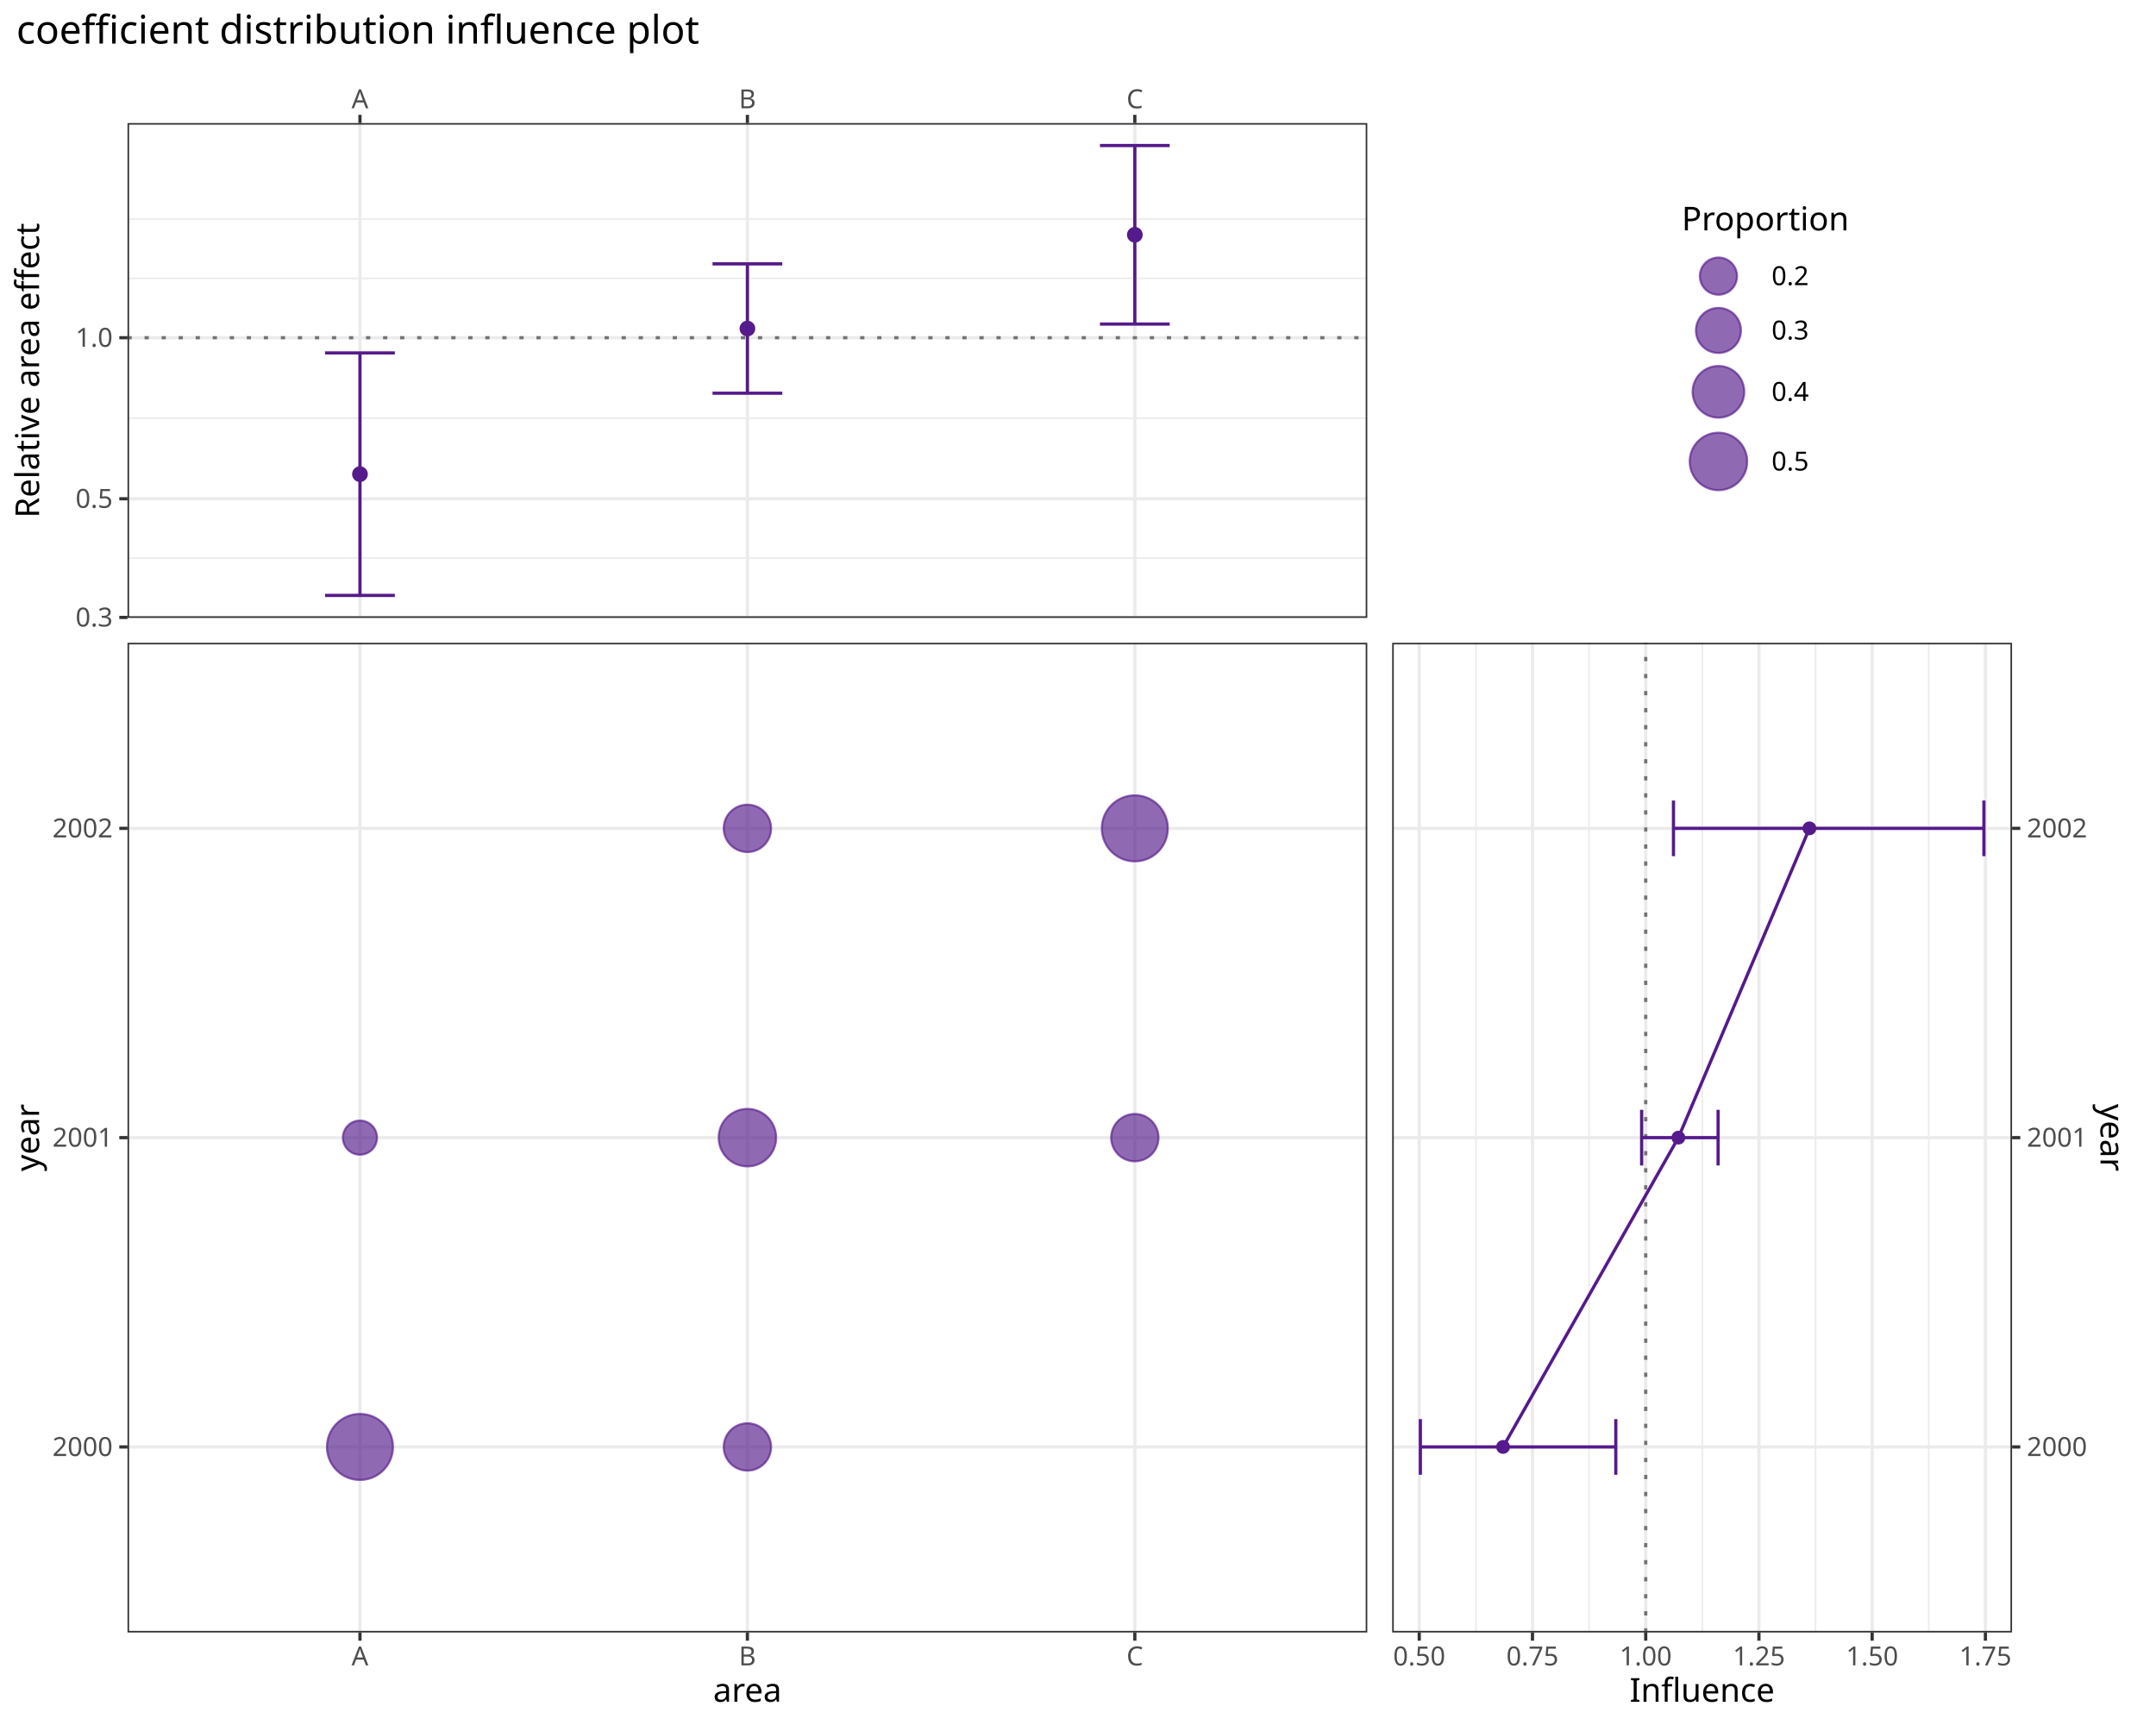
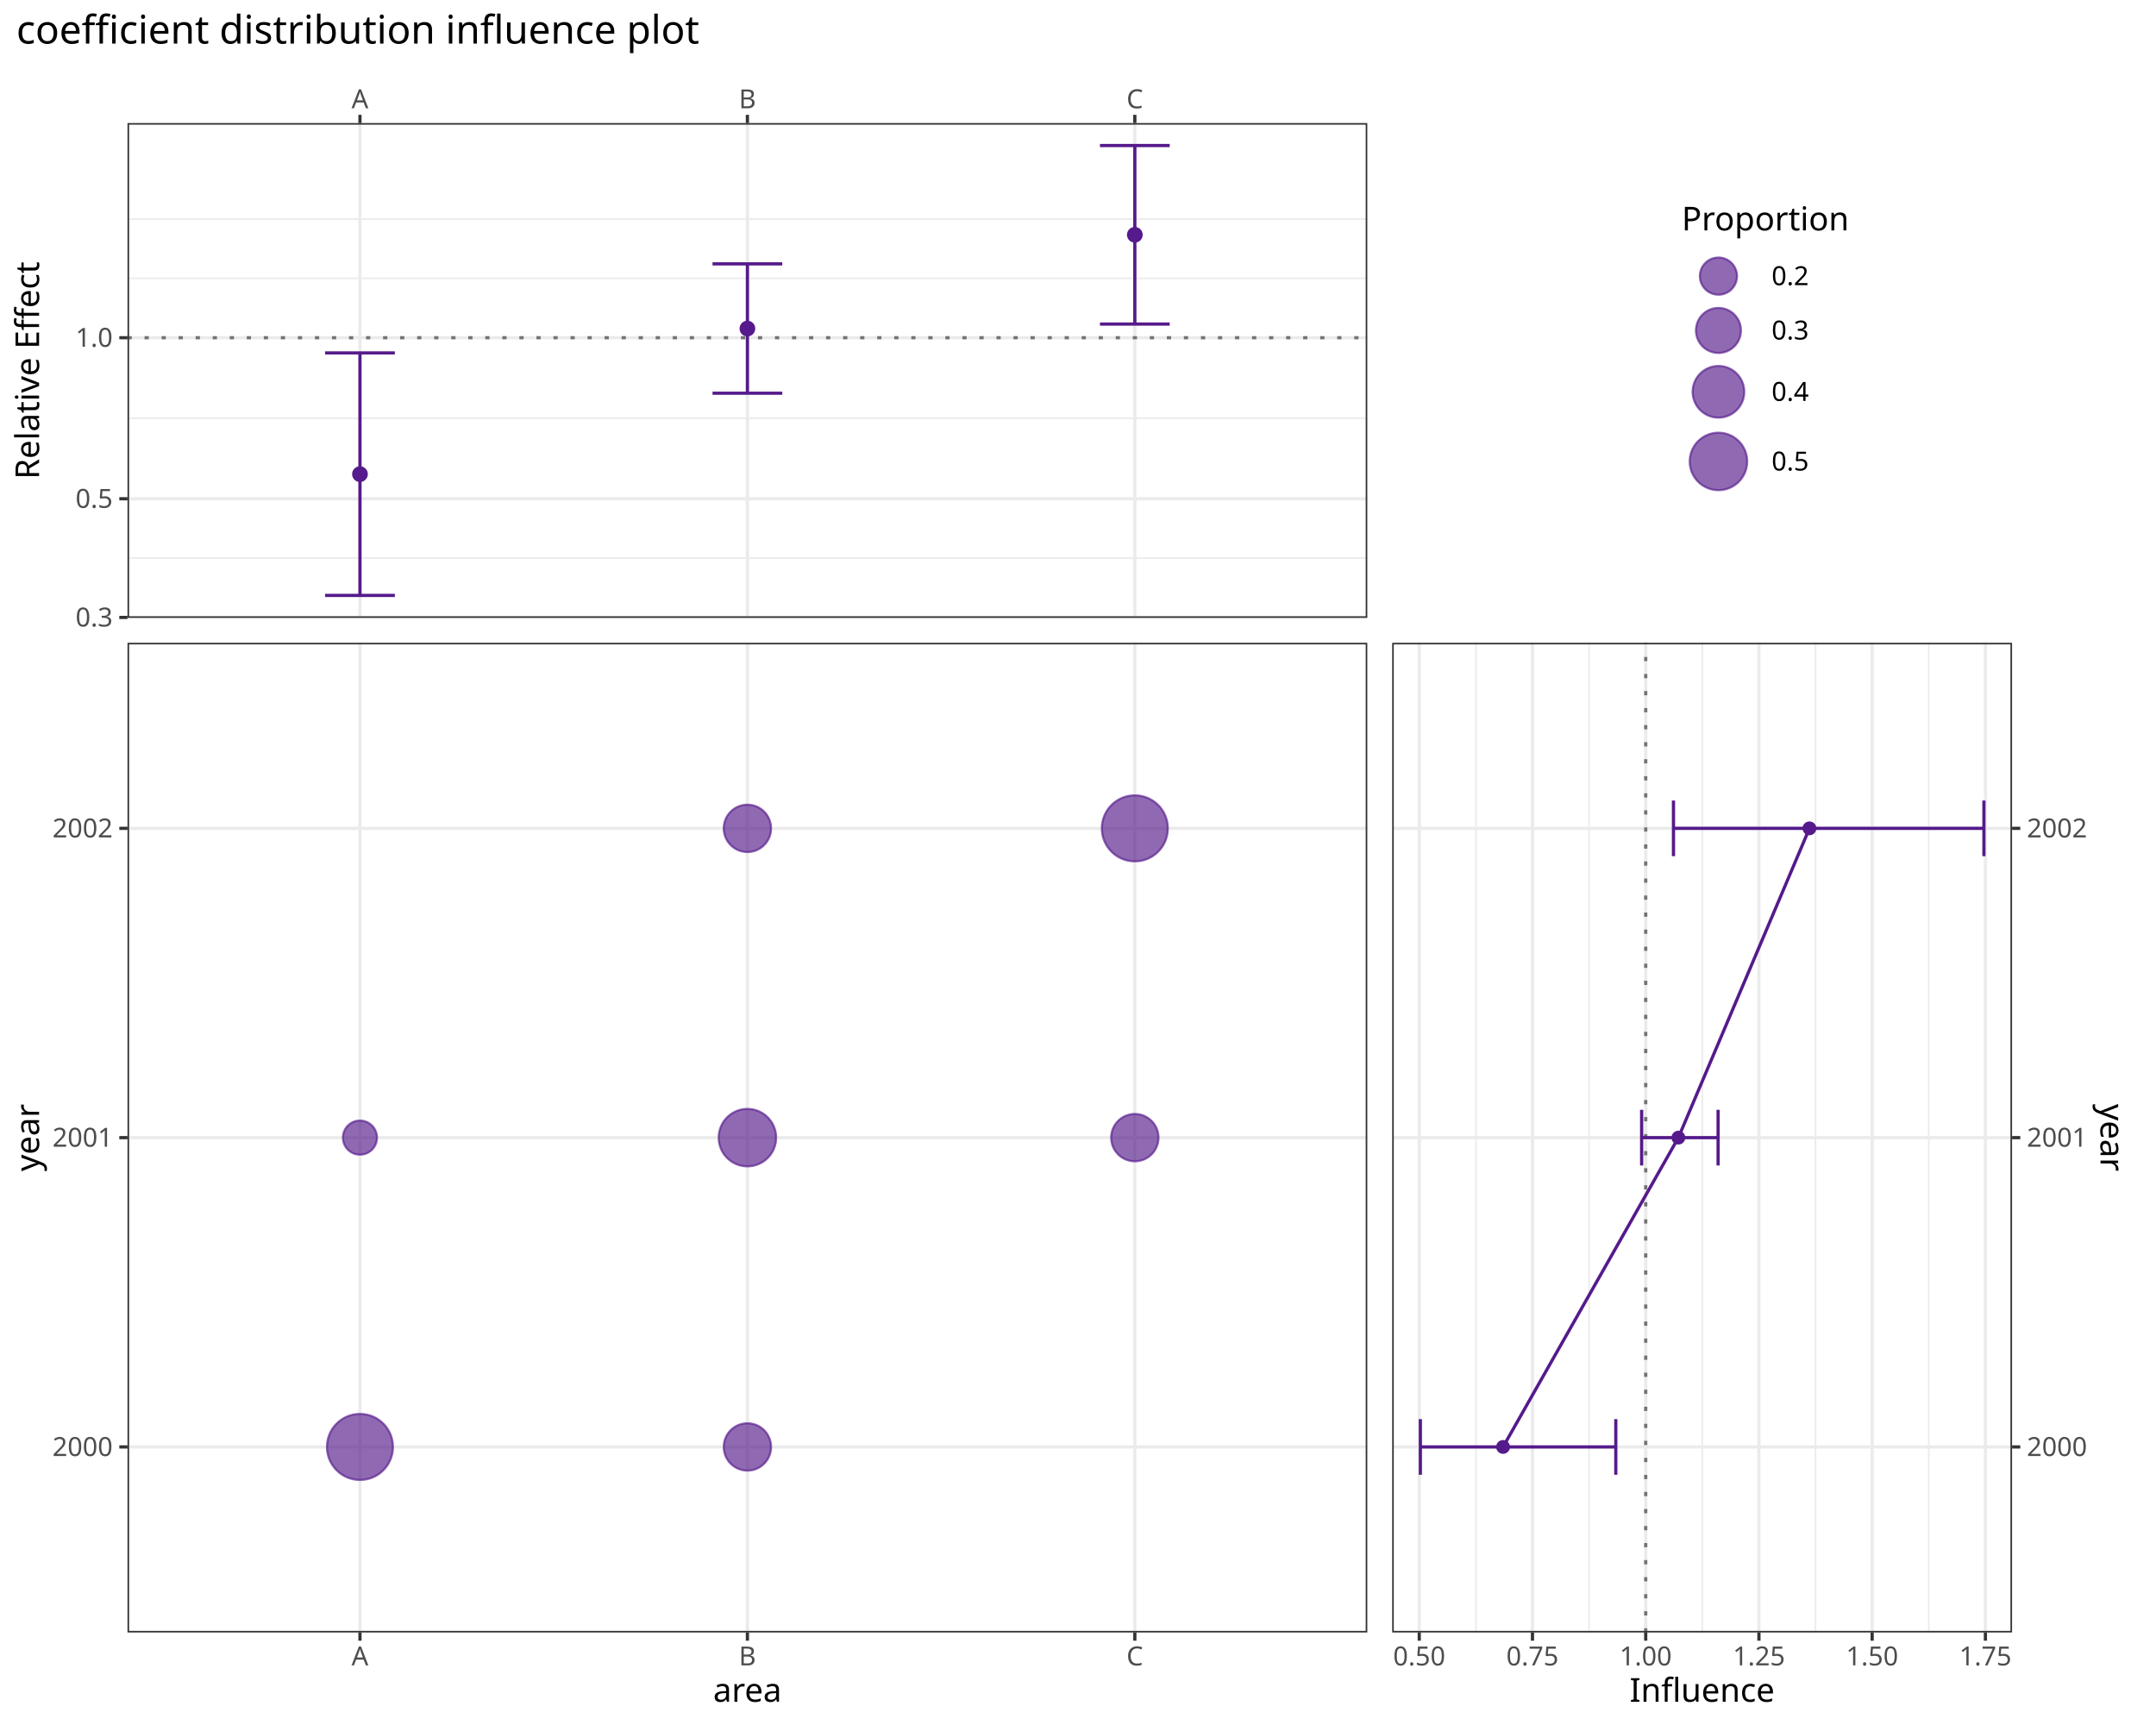
<svg xmlns="http://www.w3.org/2000/svg" class="svglite" data-engine-version="2.0" width="720.00pt" height="576.00pt" viewBox="0 0 720.00 576.00">
  <defs>
    <style type="text/css">
    .svglite line, .svglite polyline, .svglite polygon, .svglite path, .svglite rect, .svglite circle {
      fill: none;
      stroke: #000000;
      stroke-linecap: round;
      stroke-linejoin: round;
      stroke-miterlimit: 10.00;
    }
  </style>
  </defs>
  <rect width="100%" height="100%" style="stroke: none; fill: #FFFFFF;" />
  <defs>
    <clipPath id="cpMC4wMHw3MjAuMDB8MC4wMHw1NzYuMDA=">
      <rect x="0.00" y="0.00" width="720.00" height="576.00" />
    </clipPath>
  </defs>
  <g clip-path="url(#cpMC4wMHw3MjAuMDB8MC4wMHw1NzYuMDA=)">
    <rect x="0.00" y="0.00" width="720.00" height="576.00" style="stroke-width: 1.07; stroke: #FFFFFF; fill: #FFFFFF;" />
  </g>
  <defs>
    <clipPath id="cpNDU5LjQ0fDcxNC41MnwyMi43OHwyMTEuODA=">
      <rect x="459.44" y="22.78" width="255.08" height="189.01" />
    </clipPath>
  </defs>
  <g clip-path="url(#cpNDU5LjQ0fDcxNC41MnwyMi43OHwyMTEuODA=)">
    <rect x="459.44" y="22.78" width="255.08" height="189.01" style="stroke-width: 1.07; stroke: #FFFFFF; fill: #FFFFFF;" />
  </g>
  <g clip-path="url(#cpMC4wMHw3MjAuMDB8MC4wMHw1NzYuMDA=)">
</g>
  <defs>
    <clipPath id="cpNDIuNTh8NjcxLjk0fDQxLjA4fDU0NS4xMQ==">
      <rect x="42.58" y="41.08" width="629.36" height="504.04" />
    </clipPath>
  </defs>
  <g clip-path="url(#cpNDIuNTh8NjcxLjk0fDQxLjA4fDU0NS4xMQ==)">
</g>
  <g clip-path="url(#cpMC4wMHw3MjAuMDB8MC4wMHw1NzYuMDA=)">
</g>
  <defs>
    <clipPath id="cpNS40OHw0NTkuNDR8MjIuNzh8MjExLjgw">
      <rect x="5.48" y="22.78" width="453.97" height="189.01" />
    </clipPath>
  </defs>
  <g clip-path="url(#cpNS40OHw0NTkuNDR8MjIuNzh8MjExLjgw)">
    <rect x="5.48" y="22.78" width="453.97" height="189.01" style="stroke-width: 1.07; stroke: #FFFFFF; fill: #FFFFFF;" />
  </g>
  <g clip-path="url(#cpMC4wMHw3MjAuMDB8MC4wMHw1NzYuMDA=)">
</g>
  <defs>
    <clipPath id="cpNS40OHw0NTkuNDR8MjExLjgwfDU3MC41Mg==">
      <rect x="5.48" y="211.80" width="453.97" height="358.72" />
    </clipPath>
  </defs>
  <g clip-path="url(#cpNS40OHw0NTkuNDR8MjExLjgwfDU3MC41Mg==)">
    <rect x="5.48" y="211.80" width="453.97" height="358.72" style="stroke-width: 1.07; stroke: #FFFFFF; fill: #FFFFFF;" />
  </g>
  <g clip-path="url(#cpMC4wMHw3MjAuMDB8MC4wMHw1NzYuMDA=)">
</g>
  <defs>
    <clipPath id="cpNDU5LjQ0fDcxNC41MnwyMTEuODB8NTcwLjUy">
      <rect x="459.44" y="211.80" width="255.08" height="358.72" />
    </clipPath>
  </defs>
  <g clip-path="url(#cpNDU5LjQ0fDcxNC41MnwyMTEuODB8NTcwLjUy)">
    <rect x="459.44" y="211.80" width="255.08" height="358.72" style="stroke-width: 1.07; stroke: #FFFFFF; fill: #FFFFFF;" />
  </g>
  <g clip-path="url(#cpMC4wMHw3MjAuMDB8MC4wMHw1NzYuMDA=)">
</g>
  <defs>
    <clipPath id="cpNDIuNTh8NDU2LjYxfDQxLjA4fDIwNi4zMg==">
      <rect x="42.58" y="41.08" width="414.03" height="165.24" />
    </clipPath>
  </defs>
  <g clip-path="url(#cpNDIuNTh8NDU2LjYxfDQxLjA4fDIwNi4zMg==)">
    <rect x="42.58" y="41.08" width="414.03" height="165.24" style="stroke-width: 1.07; stroke: none; fill: #FFFFFF;" />
    <polyline points="42.58,186.36 456.61,186.36 " style="stroke-width: 0.53; stroke: #EBEBEB; stroke-linecap: butt;" />
    <polyline points="42.58,139.66 456.61,139.66 " style="stroke-width: 0.53; stroke: #EBEBEB; stroke-linecap: butt;" />
    <polyline points="42.58,92.96 456.61,92.96 " style="stroke-width: 0.53; stroke: #EBEBEB; stroke-linecap: butt;" />
    <polyline points="42.58,73.15 456.61,73.15 " style="stroke-width: 0.53; stroke: #EBEBEB; stroke-linecap: butt;" />
    <polyline points="42.58,206.17 456.61,206.17 " style="stroke-width: 1.07; stroke: #EBEBEB; stroke-linecap: butt;" />
    <polyline points="42.58,166.54 456.61,166.54 " style="stroke-width: 1.07; stroke: #EBEBEB; stroke-linecap: butt;" />
    <polyline points="42.58,112.77 456.61,112.77 " style="stroke-width: 1.07; stroke: #EBEBEB; stroke-linecap: butt;" />
    <polyline points="120.21,206.32 120.21,41.08 " style="stroke-width: 1.07; stroke: #EBEBEB; stroke-linecap: butt;" />
    <polyline points="249.60,206.32 249.60,41.08 " style="stroke-width: 1.07; stroke: #EBEBEB; stroke-linecap: butt;" />
    <polyline points="378.98,206.32 378.98,41.08 " style="stroke-width: 1.07; stroke: #EBEBEB; stroke-linecap: butt;" />
    <line x1="42.58" y1="112.77" x2="456.61" y2="112.77" style="stroke-width: 1.07; stroke: #737373; stroke-dasharray: 1.42,4.27; stroke-linecap: butt;" />
    <polyline points="108.57,117.84 131.86,117.84 " style="stroke-width: 1.07; stroke: #551A8B; stroke-linecap: butt;" />
    <polyline points="120.21,117.84 120.21,198.81 " style="stroke-width: 1.07; stroke: #551A8B; stroke-linecap: butt;" />
    <polyline points="108.57,198.81 131.86,198.81 " style="stroke-width: 1.07; stroke: #551A8B; stroke-linecap: butt;" />
    <polyline points="237.95,88.11 261.24,88.11 " style="stroke-width: 1.07; stroke: #551A8B; stroke-linecap: butt;" />
    <polyline points="249.60,88.11 249.60,131.30 " style="stroke-width: 1.07; stroke: #551A8B; stroke-linecap: butt;" />
    <polyline points="237.95,131.30 261.24,131.30 " style="stroke-width: 1.07; stroke: #551A8B; stroke-linecap: butt;" />
    <polyline points="367.34,48.59 390.62,48.59 " style="stroke-width: 1.07; stroke: #551A8B; stroke-linecap: butt;" />
    <polyline points="378.98,48.59 378.98,108.21 " style="stroke-width: 1.07; stroke: #551A8B; stroke-linecap: butt;" />
    <polyline points="367.34,108.21 390.62,108.21 " style="stroke-width: 1.07; stroke: #551A8B; stroke-linecap: butt;" />
    <circle cx="120.21" cy="158.32" r="2.27" style="stroke-width: 0.71; stroke: #551A8B; fill: #551A8B;" />
    <circle cx="249.60" cy="109.71" r="2.27" style="stroke-width: 0.71; stroke: #551A8B; fill: #551A8B;" />
    <circle cx="378.98" cy="78.40" r="2.27" style="stroke-width: 0.71; stroke: #551A8B; fill: #551A8B;" />
    <rect x="42.58" y="41.08" width="414.03" height="165.24" style="stroke-width: 1.07; stroke: #333333;" />
  </g>
  <g clip-path="url(#cpMC4wMHw3MjAuMDB8MC4wMHw1NzYuMDA=)">
    <polyline points="120.21,38.34 120.21,41.08 " style="stroke-width: 1.07; stroke: #333333; stroke-linecap: butt;" />
    <polyline points="249.60,38.34 249.60,41.08 " style="stroke-width: 1.07; stroke: #333333; stroke-linecap: butt;" />
    <polyline points="378.98,38.34 378.98,41.08 " style="stroke-width: 1.07; stroke: #333333; stroke-linecap: butt;" />
    <text x="120.21" y="36.15" text-anchor="middle" style="font-size: 8.80px; fill: #4D4D4D; font-family: sans;" textLength="5.87px" lengthAdjust="spacingAndGlyphs">A</text>
    <text x="249.60" y="36.15" text-anchor="middle" style="font-size: 8.80px; fill: #4D4D4D; font-family: sans;" textLength="5.87px" lengthAdjust="spacingAndGlyphs">B</text>
    <text x="378.98" y="36.15" text-anchor="middle" style="font-size: 8.80px; fill: #4D4D4D; font-family: sans;" textLength="6.36px" lengthAdjust="spacingAndGlyphs">C</text>
    <text x="37.65" y="209.20" text-anchor="end" style="font-size: 8.80px; fill: #4D4D4D; font-family: sans;" textLength="12.23px" lengthAdjust="spacingAndGlyphs">0.3</text>
    <text x="37.65" y="169.57" text-anchor="end" style="font-size: 8.80px; fill: #4D4D4D; font-family: sans;" textLength="12.23px" lengthAdjust="spacingAndGlyphs">0.5</text>
    <text x="37.65" y="115.80" text-anchor="end" style="font-size: 8.80px; fill: #4D4D4D; font-family: sans;" textLength="12.23px" lengthAdjust="spacingAndGlyphs">1.0</text>
    <polyline points="39.84,206.17 42.58,206.17 " style="stroke-width: 1.07; stroke: #333333; stroke-linecap: butt;" />
    <polyline points="39.84,166.54 42.58,166.54 " style="stroke-width: 1.07; stroke: #333333; stroke-linecap: butt;" />
    <polyline points="39.84,112.77 42.58,112.77 " style="stroke-width: 1.07; stroke: #333333; stroke-linecap: butt;" />
-     <text transform="translate(13.05,123.70) rotate(-90)" text-anchor="middle" style="font-size: 11.00px; font-family: sans;" textLength="94.78px" lengthAdjust="spacingAndGlyphs">Relative area effect</text>
+     <text transform="translate(13.05,123.70) rotate(-90)" text-anchor="middle" style="font-size: 11.00px; font-family: sans;" textLength="70.93px" lengthAdjust="spacingAndGlyphs">Relative Effect</text>
  </g>
  <defs>
    <clipPath id="cpNDY0LjkyfDY3MS45NHw0MS4wOHwyMDYuMzI=">
      <rect x="464.92" y="41.08" width="207.01" height="165.24" />
    </clipPath>
  </defs>
  <g clip-path="url(#cpNDY0LjkyfDY3MS45NHw0MS4wOHwyMDYuMzI=)">
</g>
  <g clip-path="url(#cpMC4wMHw3MjAuMDB8MC4wMHw1NzYuMDA=)">
    <rect x="556.13" y="62.74" width="61.71" height="109.09" style="stroke-width: 1.07; stroke: none; fill: #FFFFFF;" />
    <text x="561.61" y="76.94" style="font-size: 11.00px; font-family: sans;" textLength="50.75px" lengthAdjust="spacingAndGlyphs">Proportion</text>
    <rect x="561.61" y="83.56" width="24.55" height="17.28" style="stroke-width: 1.07; stroke: none; fill: #FFFFFF;" />
    <circle cx="573.88" cy="92.20" r="6.20" style="stroke-width: 0.71; stroke: #551A8B; stroke-opacity: 0.65; fill: #551A8B; fill-opacity: 0.65;" />
    <rect x="561.61" y="100.84" width="24.55" height="19.02" style="stroke-width: 1.07; stroke: none; fill: #FFFFFF;" />
    <circle cx="573.88" cy="110.34" r="7.51" style="stroke-width: 0.71; stroke: #551A8B; stroke-opacity: 0.65; fill: #551A8B; fill-opacity: 0.65;" />
    <rect x="561.61" y="119.85" width="24.55" height="21.96" style="stroke-width: 1.07; stroke: none; fill: #FFFFFF;" />
    <circle cx="573.88" cy="130.83" r="8.62" style="stroke-width: 0.71; stroke: #551A8B; stroke-opacity: 0.65; fill: #551A8B; fill-opacity: 0.65;" />
    <rect x="561.61" y="141.81" width="24.55" height="24.55" style="stroke-width: 1.07; stroke: none; fill: #FFFFFF;" />
    <circle cx="573.88" cy="154.08" r="9.59" style="stroke-width: 0.71; stroke: #551A8B; stroke-opacity: 0.65; fill: #551A8B; fill-opacity: 0.65;" />
    <text x="591.63" y="95.22" style="font-size: 8.80px; font-family: sans;" textLength="12.23px" lengthAdjust="spacingAndGlyphs">0.2</text>
    <text x="591.63" y="113.37" style="font-size: 8.80px; font-family: sans;" textLength="12.23px" lengthAdjust="spacingAndGlyphs">0.3</text>
    <text x="591.63" y="133.86" style="font-size: 8.80px; font-family: sans;" textLength="12.23px" lengthAdjust="spacingAndGlyphs">0.4</text>
    <text x="591.63" y="157.11" style="font-size: 8.80px; font-family: sans;" textLength="12.23px" lengthAdjust="spacingAndGlyphs">0.5</text>
  </g>
  <defs>
    <clipPath id="cpNDIuNTh8NDU2LjYxfDIxNC42M3w1NDUuMTE=">
      <rect x="42.58" y="214.63" width="414.03" height="330.48" />
    </clipPath>
  </defs>
  <g clip-path="url(#cpNDIuNTh8NDU2LjYxfDIxNC42M3w1NDUuMTE=)">
    <rect x="42.58" y="214.63" width="414.03" height="330.48" style="stroke-width: 1.07; stroke: none; fill: #FFFFFF;" />
    <polyline points="42.58,483.15 456.61,483.15 " style="stroke-width: 1.07; stroke: #EBEBEB; stroke-linecap: butt;" />
    <polyline points="42.58,379.87 456.61,379.87 " style="stroke-width: 1.07; stroke: #EBEBEB; stroke-linecap: butt;" />
    <polyline points="42.58,276.60 456.61,276.60 " style="stroke-width: 1.07; stroke: #EBEBEB; stroke-linecap: butt;" />
    <polyline points="120.21,545.11 120.21,214.63 " style="stroke-width: 1.07; stroke: #EBEBEB; stroke-linecap: butt;" />
    <polyline points="249.60,545.11 249.60,214.63 " style="stroke-width: 1.07; stroke: #EBEBEB; stroke-linecap: butt;" />
    <polyline points="378.98,545.11 378.98,214.63 " style="stroke-width: 1.07; stroke: #EBEBEB; stroke-linecap: butt;" />
    <circle cx="120.21" cy="483.15" r="11.02" style="stroke-width: 0.71; stroke: #551A8B; stroke-opacity: 0.65; fill: #551A8B; fill-opacity: 0.65;" />
    <circle cx="249.60" cy="483.15" r="7.90" style="stroke-width: 0.71; stroke: #551A8B; stroke-opacity: 0.65; fill: #551A8B; fill-opacity: 0.65;" />
    <circle cx="120.21" cy="379.87" r="5.69" style="stroke-width: 0.71; stroke: #551A8B; stroke-opacity: 0.65; fill: #551A8B; fill-opacity: 0.65;" />
    <circle cx="249.60" cy="379.87" r="9.59" style="stroke-width: 0.71; stroke: #551A8B; stroke-opacity: 0.65; fill: #551A8B; fill-opacity: 0.65;" />
    <circle cx="378.98" cy="379.87" r="7.90" style="stroke-width: 0.71; stroke: #551A8B; stroke-opacity: 0.65; fill: #551A8B; fill-opacity: 0.65;" />
    <circle cx="249.60" cy="276.60" r="7.90" style="stroke-width: 0.71; stroke: #551A8B; stroke-opacity: 0.65; fill: #551A8B; fill-opacity: 0.65;" />
    <circle cx="378.98" cy="276.60" r="11.02" style="stroke-width: 0.71; stroke: #551A8B; stroke-opacity: 0.65; fill: #551A8B; fill-opacity: 0.65;" />
    <rect x="42.58" y="214.63" width="414.03" height="330.48" style="stroke-width: 1.07; stroke: #333333;" />
  </g>
  <g clip-path="url(#cpMC4wMHw3MjAuMDB8MC4wMHw1NzYuMDA=)">
    <text x="37.65" y="486.18" text-anchor="end" style="font-size: 8.80px; fill: #4D4D4D; font-family: sans;" textLength="19.58px" lengthAdjust="spacingAndGlyphs">2000</text>
    <text x="37.65" y="382.90" text-anchor="end" style="font-size: 8.80px; fill: #4D4D4D; font-family: sans;" textLength="19.58px" lengthAdjust="spacingAndGlyphs">2001</text>
    <text x="37.65" y="279.63" text-anchor="end" style="font-size: 8.80px; fill: #4D4D4D; font-family: sans;" textLength="19.58px" lengthAdjust="spacingAndGlyphs">2002</text>
    <polyline points="39.84,483.15 42.58,483.15 " style="stroke-width: 1.07; stroke: #333333; stroke-linecap: butt;" />
    <polyline points="39.84,379.87 42.58,379.87 " style="stroke-width: 1.07; stroke: #333333; stroke-linecap: butt;" />
    <polyline points="39.84,276.60 42.58,276.60 " style="stroke-width: 1.07; stroke: #333333; stroke-linecap: butt;" />
    <polyline points="120.21,547.85 120.21,545.11 " style="stroke-width: 1.07; stroke: #333333; stroke-linecap: butt;" />
    <polyline points="249.60,547.85 249.60,545.11 " style="stroke-width: 1.07; stroke: #333333; stroke-linecap: butt;" />
    <polyline points="378.98,547.85 378.98,545.11 " style="stroke-width: 1.07; stroke: #333333; stroke-linecap: butt;" />
    <text x="120.21" y="556.10" text-anchor="middle" style="font-size: 8.80px; fill: #4D4D4D; font-family: sans;" textLength="5.87px" lengthAdjust="spacingAndGlyphs">A</text>
    <text x="249.60" y="556.10" text-anchor="middle" style="font-size: 8.80px; fill: #4D4D4D; font-family: sans;" textLength="5.87px" lengthAdjust="spacingAndGlyphs">B</text>
    <text x="378.98" y="556.10" text-anchor="middle" style="font-size: 8.80px; fill: #4D4D4D; font-family: sans;" textLength="6.36px" lengthAdjust="spacingAndGlyphs">C</text>
    <text x="249.60" y="568.24" text-anchor="middle" style="font-size: 11.00px; font-family: sans;" textLength="22.02px" lengthAdjust="spacingAndGlyphs">area</text>
    <text transform="translate(13.05,379.87) rotate(-90)" text-anchor="middle" style="font-size: 11.00px; font-family: sans;" textLength="21.40px" lengthAdjust="spacingAndGlyphs">year</text>
  </g>
  <defs>
    <clipPath id="cpNDY0LjkyfDY3MS45NHwyMTQuNjN8NTQ1LjEx">
      <rect x="464.92" y="214.63" width="207.01" height="330.48" />
    </clipPath>
  </defs>
  <g clip-path="url(#cpNDY0LjkyfDY3MS45NHwyMTQuNjN8NTQ1LjEx)">
    <rect x="464.92" y="214.63" width="207.01" height="330.48" style="stroke-width: 1.07; stroke: none; fill: #FFFFFF;" />
    <polyline points="492.87,545.11 492.87,214.63 " style="stroke-width: 0.53; stroke: #EBEBEB; stroke-linecap: butt;" />
    <polyline points="530.68,545.11 530.68,214.63 " style="stroke-width: 0.53; stroke: #EBEBEB; stroke-linecap: butt;" />
    <polyline points="568.49,545.11 568.49,214.63 " style="stroke-width: 0.53; stroke: #EBEBEB; stroke-linecap: butt;" />
    <polyline points="606.31,545.11 606.31,214.63 " style="stroke-width: 0.53; stroke: #EBEBEB; stroke-linecap: butt;" />
    <polyline points="644.12,545.11 644.12,214.63 " style="stroke-width: 0.53; stroke: #EBEBEB; stroke-linecap: butt;" />
    <polyline points="464.92,483.15 671.94,483.15 " style="stroke-width: 1.07; stroke: #EBEBEB; stroke-linecap: butt;" />
    <polyline points="464.92,379.87 671.94,379.87 " style="stroke-width: 1.07; stroke: #EBEBEB; stroke-linecap: butt;" />
    <polyline points="464.92,276.60 671.94,276.60 " style="stroke-width: 1.07; stroke: #EBEBEB; stroke-linecap: butt;" />
    <polyline points="473.96,545.11 473.96,214.63 " style="stroke-width: 1.07; stroke: #EBEBEB; stroke-linecap: butt;" />
    <polyline points="511.77,545.11 511.77,214.63 " style="stroke-width: 1.07; stroke: #EBEBEB; stroke-linecap: butt;" />
    <polyline points="549.59,545.11 549.59,214.63 " style="stroke-width: 1.07; stroke: #EBEBEB; stroke-linecap: butt;" />
    <polyline points="587.40,545.11 587.40,214.63 " style="stroke-width: 1.07; stroke: #EBEBEB; stroke-linecap: butt;" />
    <polyline points="625.21,545.11 625.21,214.63 " style="stroke-width: 1.07; stroke: #EBEBEB; stroke-linecap: butt;" />
    <polyline points="663.03,545.11 663.03,214.63 " style="stroke-width: 1.07; stroke: #EBEBEB; stroke-linecap: butt;" />
    <line x1="549.59" y1="545.11" x2="549.59" y2="214.63" style="stroke-width: 1.07; stroke: #737373; stroke-dasharray: 1.42,4.27; stroke-linecap: butt;" />
    <polyline points="539.60,492.44 539.60,473.85 " style="stroke-width: 1.07; stroke: #551A8B; stroke-linecap: butt;" />
    <polyline points="539.60,483.15 474.33,483.15 " style="stroke-width: 1.07; stroke: #551A8B; stroke-linecap: butt;" />
    <polyline points="474.33,492.44 474.33,473.85 " style="stroke-width: 1.07; stroke: #551A8B; stroke-linecap: butt;" />
    <polyline points="573.76,389.17 573.76,370.58 " style="stroke-width: 1.07; stroke: #551A8B; stroke-linecap: butt;" />
    <polyline points="573.76,379.87 548.23,379.87 " style="stroke-width: 1.07; stroke: #551A8B; stroke-linecap: butt;" />
    <polyline points="548.23,389.17 548.23,370.58 " style="stroke-width: 1.07; stroke: #551A8B; stroke-linecap: butt;" />
    <polyline points="662.53,285.89 662.53,267.30 " style="stroke-width: 1.07; stroke: #551A8B; stroke-linecap: butt;" />
    <polyline points="662.53,276.60 558.86,276.60 " style="stroke-width: 1.07; stroke: #551A8B; stroke-linecap: butt;" />
    <polyline points="558.86,285.89 558.86,267.30 " style="stroke-width: 1.07; stroke: #551A8B; stroke-linecap: butt;" />
    <polyline points="501.95,483.15 560.50,379.87 604.27,276.60 " style="stroke-width: 1.07; stroke: #551A8B; stroke-linecap: butt;" />
    <circle cx="501.95" cy="483.15" r="1.95" style="stroke-width: 0.71; stroke: #551A8B; fill: #551A8B;" />
    <circle cx="560.50" cy="379.87" r="1.95" style="stroke-width: 0.71; stroke: #551A8B; fill: #551A8B;" />
    <circle cx="604.27" cy="276.60" r="1.95" style="stroke-width: 0.71; stroke: #551A8B; fill: #551A8B;" />
    <rect x="464.92" y="214.63" width="207.01" height="330.48" style="stroke-width: 1.07; stroke: #333333;" />
  </g>
  <g clip-path="url(#cpMC4wMHw3MjAuMDB8MC4wMHw1NzYuMDA=)">
    <polyline points="674.68,483.15 671.94,483.15 " style="stroke-width: 1.07; stroke: #333333; stroke-linecap: butt;" />
    <polyline points="674.68,379.87 671.94,379.87 " style="stroke-width: 1.07; stroke: #333333; stroke-linecap: butt;" />
    <polyline points="674.68,276.60 671.94,276.60 " style="stroke-width: 1.07; stroke: #333333; stroke-linecap: butt;" />
    <text x="676.87" y="486.18" style="font-size: 8.80px; fill: #4D4D4D; font-family: sans;" textLength="19.58px" lengthAdjust="spacingAndGlyphs">2000</text>
    <text x="676.87" y="382.90" style="font-size: 8.80px; fill: #4D4D4D; font-family: sans;" textLength="19.58px" lengthAdjust="spacingAndGlyphs">2001</text>
    <text x="676.87" y="279.63" style="font-size: 8.80px; fill: #4D4D4D; font-family: sans;" textLength="19.58px" lengthAdjust="spacingAndGlyphs">2002</text>
    <polyline points="473.96,547.85 473.96,545.11 " style="stroke-width: 1.07; stroke: #333333; stroke-linecap: butt;" />
    <polyline points="511.77,547.85 511.77,545.11 " style="stroke-width: 1.07; stroke: #333333; stroke-linecap: butt;" />
    <polyline points="549.59,547.85 549.59,545.11 " style="stroke-width: 1.07; stroke: #333333; stroke-linecap: butt;" />
    <polyline points="587.40,547.85 587.40,545.11 " style="stroke-width: 1.07; stroke: #333333; stroke-linecap: butt;" />
    <polyline points="625.21,547.85 625.21,545.11 " style="stroke-width: 1.07; stroke: #333333; stroke-linecap: butt;" />
    <polyline points="663.03,547.85 663.03,545.11 " style="stroke-width: 1.07; stroke: #333333; stroke-linecap: butt;" />
    <text x="473.96" y="556.10" text-anchor="middle" style="font-size: 8.80px; fill: #4D4D4D; font-family: sans;" textLength="17.13px" lengthAdjust="spacingAndGlyphs">0.50</text>
    <text x="511.77" y="556.10" text-anchor="middle" style="font-size: 8.80px; fill: #4D4D4D; font-family: sans;" textLength="17.13px" lengthAdjust="spacingAndGlyphs">0.75</text>
    <text x="549.59" y="556.10" text-anchor="middle" style="font-size: 8.80px; fill: #4D4D4D; font-family: sans;" textLength="17.13px" lengthAdjust="spacingAndGlyphs">1.00</text>
    <text x="587.40" y="556.10" text-anchor="middle" style="font-size: 8.80px; fill: #4D4D4D; font-family: sans;" textLength="17.13px" lengthAdjust="spacingAndGlyphs">1.25</text>
    <text x="625.21" y="556.10" text-anchor="middle" style="font-size: 8.80px; fill: #4D4D4D; font-family: sans;" textLength="17.13px" lengthAdjust="spacingAndGlyphs">1.50</text>
    <text x="663.03" y="556.10" text-anchor="middle" style="font-size: 8.80px; fill: #4D4D4D; font-family: sans;" textLength="17.13px" lengthAdjust="spacingAndGlyphs">1.75</text>
    <text x="568.43" y="568.24" text-anchor="middle" style="font-size: 11.00px; font-family: sans;" textLength="44.65px" lengthAdjust="spacingAndGlyphs">Influence</text>
    <text transform="translate(701.47,379.87) rotate(90)" text-anchor="middle" style="font-size: 11.00px; font-family: sans;" textLength="21.40px" lengthAdjust="spacingAndGlyphs">year</text>
    <text x="5.48" y="14.56" style="font-size: 13.20px; font-family: sans;" textLength="208.40px" lengthAdjust="spacingAndGlyphs">coefficient distribution influence plot</text>
  </g>
</svg>
